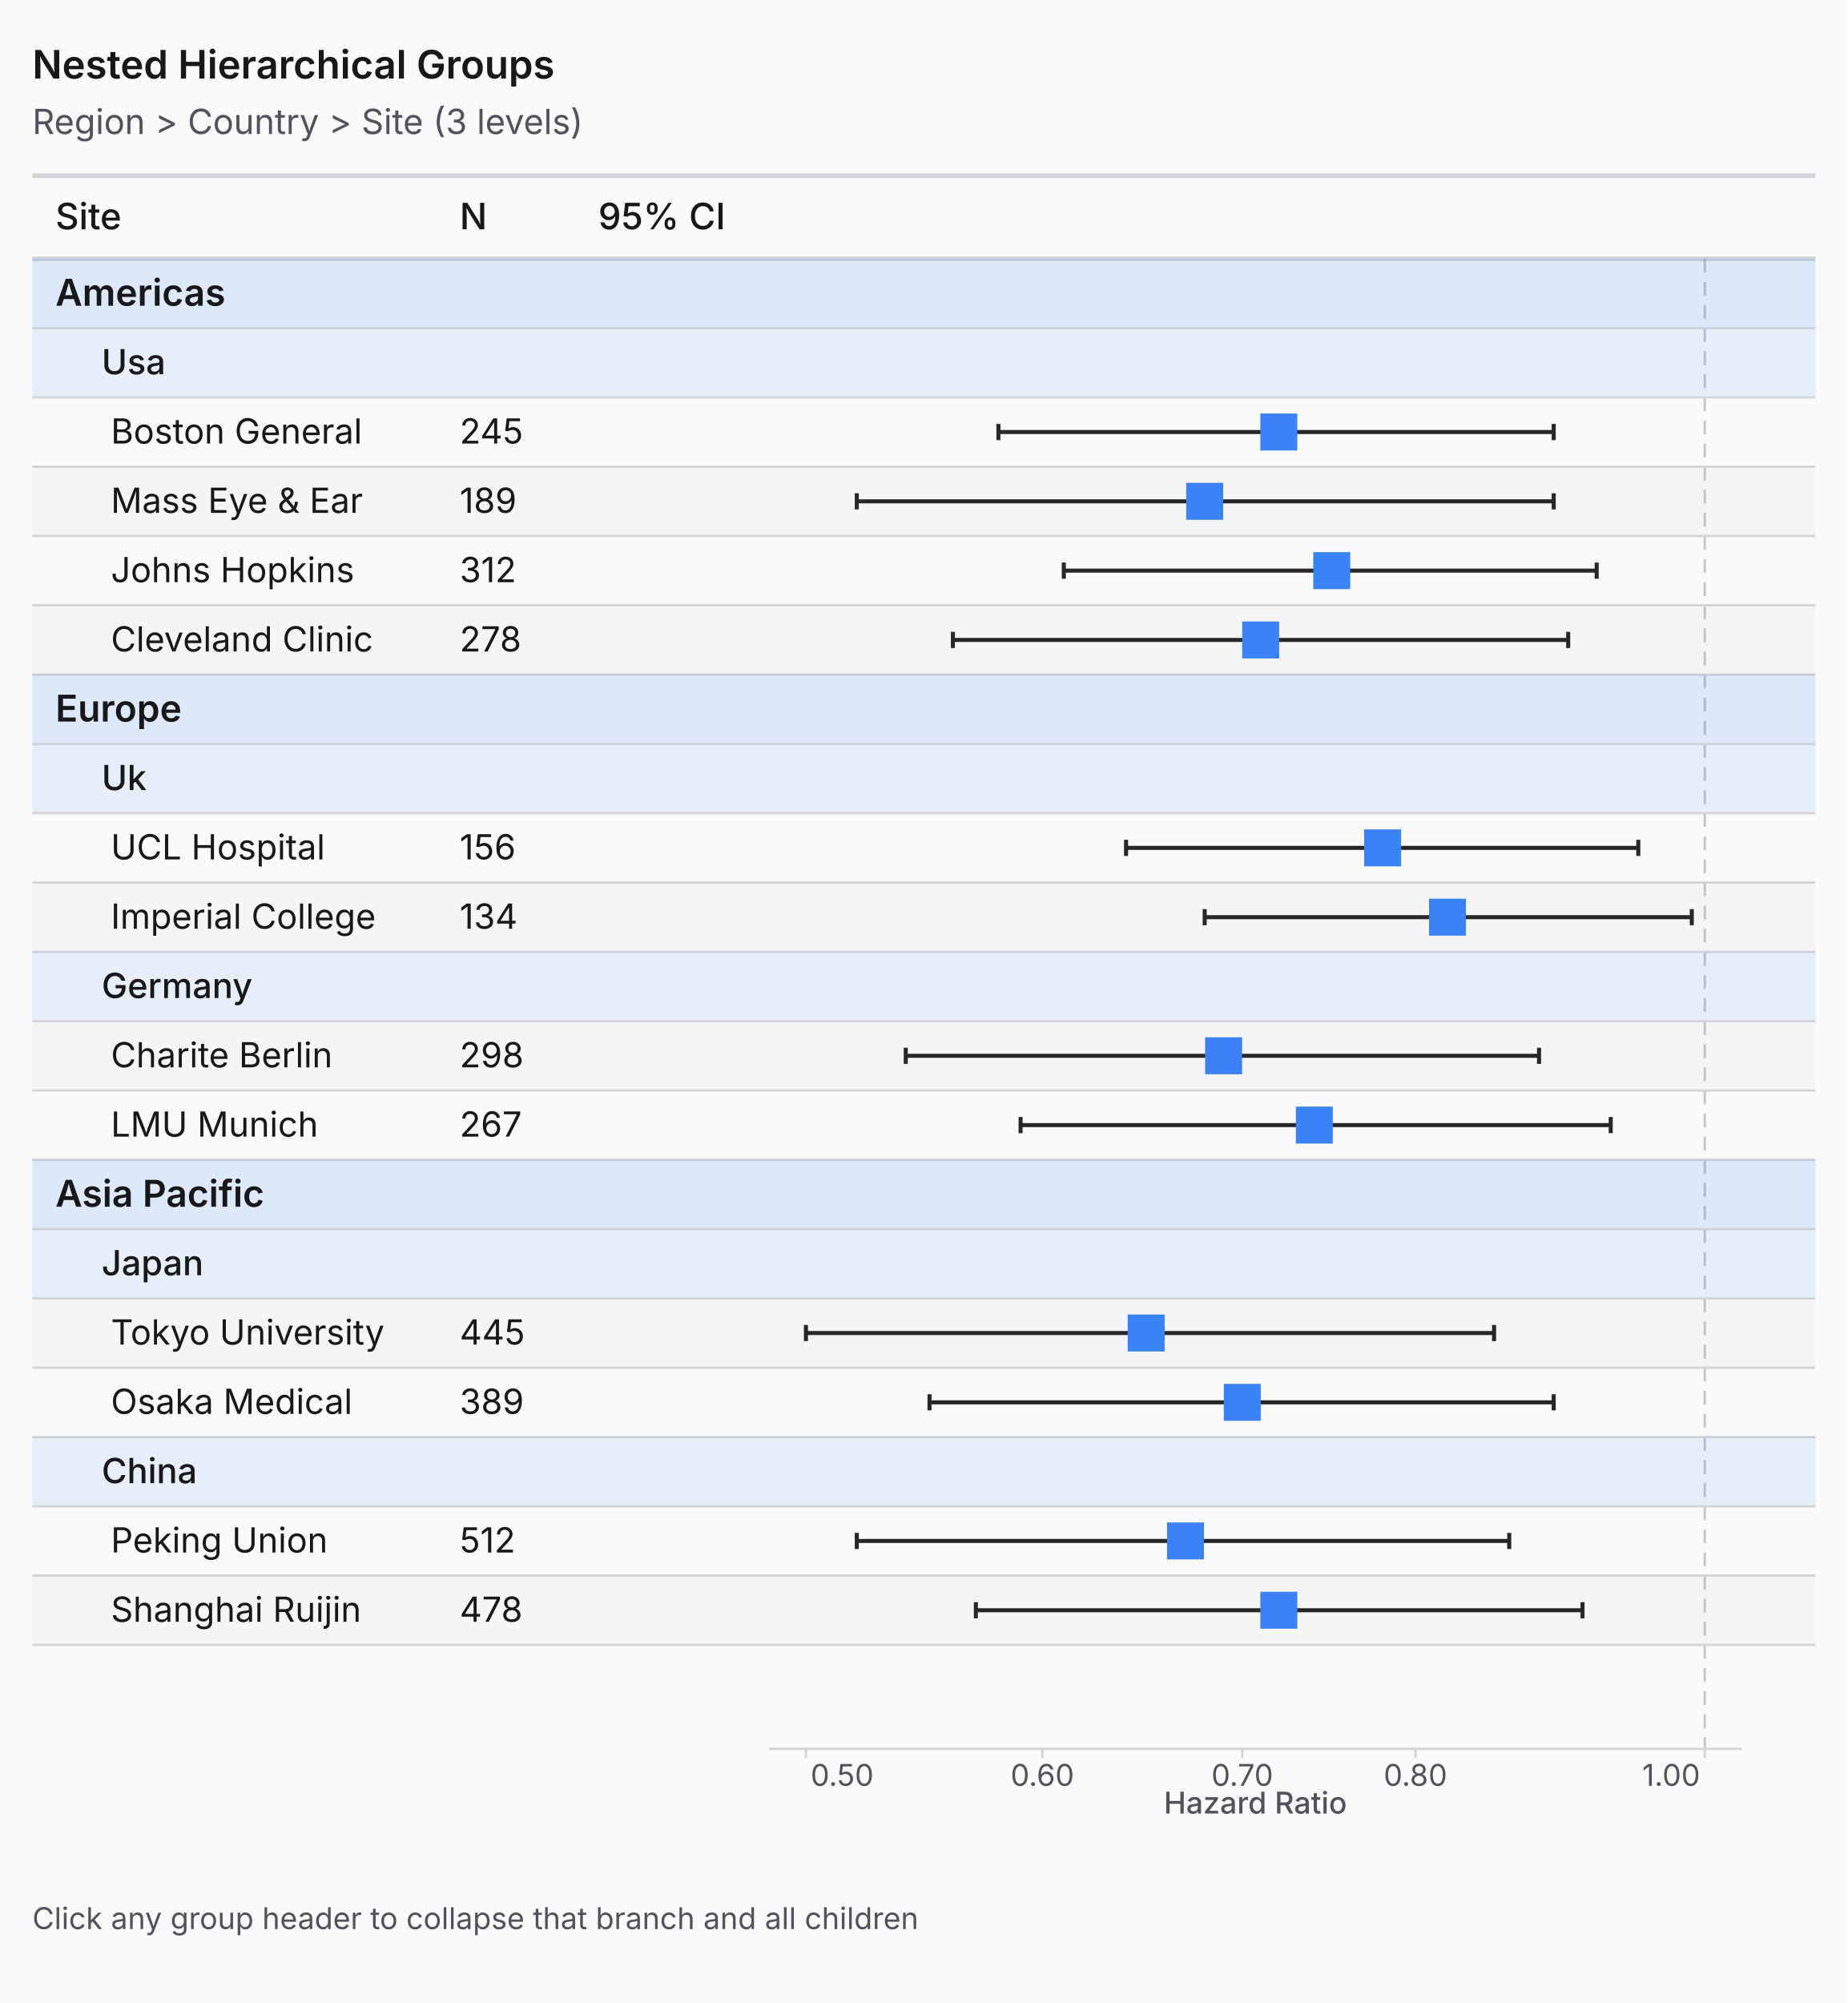
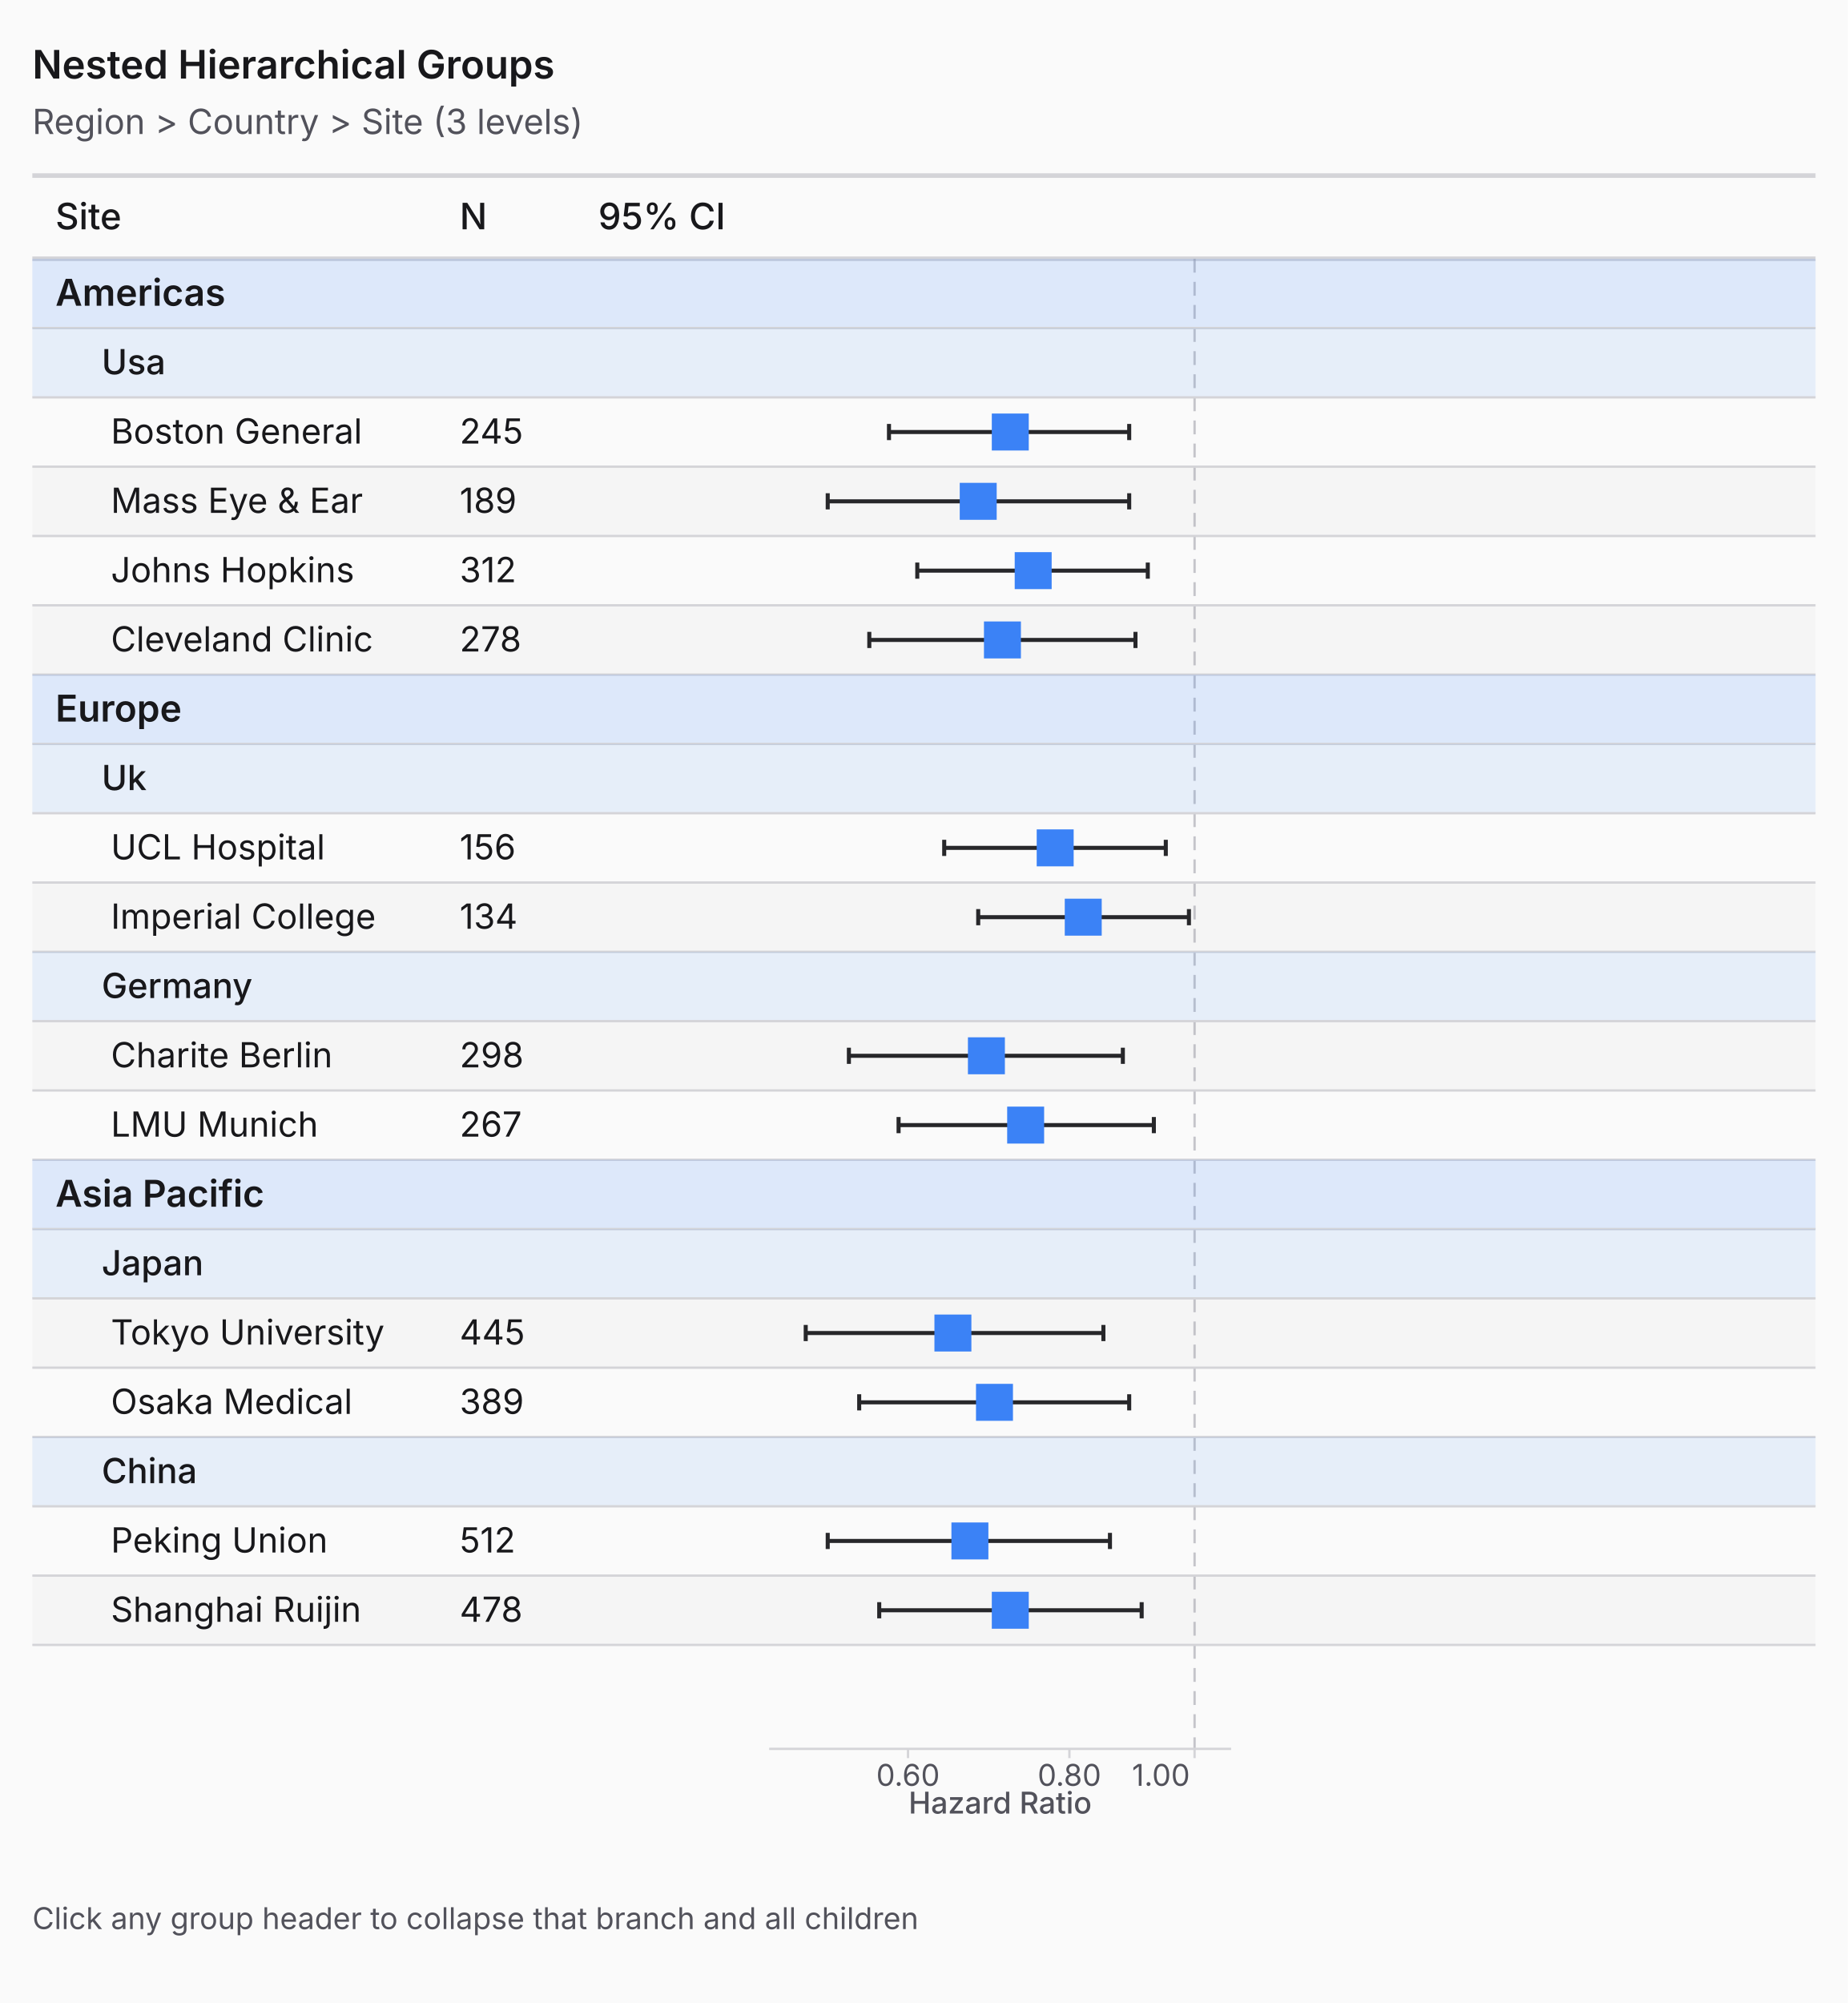
<svg xmlns="http://www.w3.org/2000/svg" width="800" height="867" viewBox="0 0 800 867">
  <rect width="100%" height="100%" fill="#fafafa" />
  <text x="14" y="34" font-family="Inter, system-ui, -apple-system, sans-serif" font-size="17px" font-weight="600" fill="#18181b">Nested Hierarchical Groups</text>
  <text x="14" y="58" font-family="Inter, system-ui, -apple-system, sans-serif" font-size="15px" fill="#52525b">Region &gt; Country &gt; Site (3 levels)</text>
  <line x1="14" x2="786" y1="76" y2="76" stroke="#d4d4d8" stroke-width="2" />
  <text x="24" y="99.25" font-family="Inter, system-ui, -apple-system, sans-serif" font-size="15.75px" font-weight="500" fill="#18181b">Site</text>
  <text x="199" y="99.25" font-family="Inter, system-ui, -apple-system, sans-serif" font-size="15.75px" font-weight="500" text-anchor="start" fill="#18181b">N</text>
  <text x="259" y="99.25" font-family="Inter, system-ui, -apple-system, sans-serif" font-size="15.75px" font-weight="500" text-anchor="start" fill="#18181b">95% CI</text>
  <text x="343" y="99.25" font-family="Inter, system-ui, -apple-system, sans-serif" font-size="15.75px" font-weight="500" text-anchor="start" fill="#18181b" />
  <line x1="14" x2="786" y1="112" y2="112" stroke="#d4d4d8" stroke-width="2" />
  <rect x="14" y="202" width="772" height="30" fill="#f5f5f5" />
  <rect x="14" y="262" width="772" height="30" fill="#f5f5f5" />
  <rect x="14" y="382" width="772" height="30" fill="#f5f5f5" />
  <rect x="14" y="442" width="772" height="30" fill="#f5f5f5" />
  <rect x="14" y="562" width="772" height="30" fill="#f5f5f5" />
  <rect x="14" y="682" width="772" height="30" fill="#f5f5f5" />
-   <line x1="738.079" x2="738.079" y1="112" y2="757" stroke="#a1a1aa" stroke-width="1" stroke-opacity="0.6" stroke-dasharray="6,4" />
+   <line x1="517.174" x2="517.174" y1="112" y2="757" stroke="#a1a1aa" stroke-width="1" stroke-opacity="0.6" stroke-dasharray="6,4" />
  <g class="interval effect-0">
-     <line x1="432.249" x2="672.653" y1="187" y2="187" stroke="#27272a" stroke-width="1.75" />
-     <line x1="432.249" x2="432.249" y1="183.5" y2="190.5" stroke="#27272a" stroke-width="1.75" />
-     <line x1="672.653" x2="672.653" y1="183.5" y2="190.5" stroke="#27272a" stroke-width="1.75" />
-     <rect x="545.645" y="179" width="16" height="16" fill="#3b82f6" />
+     <line x1="384.874" x2="488.871" y1="187" y2="187" stroke="#27272a" stroke-width="1.75" />
+     <line x1="384.874" x2="384.874" y1="183.5" y2="190.5" stroke="#27272a" stroke-width="1.75" />
+     <line x1="488.871" x2="488.871" y1="183.5" y2="190.5" stroke="#27272a" stroke-width="1.75" />
+     <rect x="429.389" y="179" width="16" height="16" fill="#3b82f6" />
  </g>
  <g class="interval effect-0">
-     <line x1="370.941" x2="672.653" y1="217" y2="217" stroke="#27272a" stroke-width="1.75" />
-     <line x1="370.941" x2="370.941" y1="213.5" y2="220.5" stroke="#27272a" stroke-width="1.75" />
-     <line x1="672.653" x2="672.653" y1="213.5" y2="220.5" stroke="#27272a" stroke-width="1.75" />
-     <rect x="513.554" y="209" width="16" height="16" fill="#3b82f6" />
+     <line x1="358.352" x2="488.871" y1="217" y2="217" stroke="#27272a" stroke-width="1.75" />
+     <line x1="358.352" x2="358.352" y1="213.5" y2="220.5" stroke="#27272a" stroke-width="1.75" />
+     <line x1="488.871" x2="488.871" y1="213.5" y2="220.5" stroke="#27272a" stroke-width="1.75" />
+     <rect x="415.506" y="209" width="16" height="16" fill="#3b82f6" />
  </g>
  <g class="interval effect-0">
-     <line x1="460.563" x2="691.266" y1="247" y2="247" stroke="#27272a" stroke-width="1.75" />
-     <line x1="460.563" x2="460.563" y1="243.5" y2="250.5" stroke="#27272a" stroke-width="1.75" />
-     <line x1="691.266" x2="691.266" y1="243.5" y2="250.5" stroke="#27272a" stroke-width="1.75" />
-     <rect x="568.564" y="239" width="16" height="16" fill="#3b82f6" />
+     <line x1="397.122" x2="496.923" y1="247" y2="247" stroke="#27272a" stroke-width="1.75" />
+     <line x1="397.122" x2="397.122" y1="243.5" y2="250.5" stroke="#27272a" stroke-width="1.75" />
+     <line x1="496.923" x2="496.923" y1="243.5" y2="250.5" stroke="#27272a" stroke-width="1.75" />
+     <rect x="439.303" y="239" width="16" height="16" fill="#3b82f6" />
  </g>
  <g class="interval effect-0">
-     <line x1="412.548" x2="678.926" y1="277" y2="277" stroke="#27272a" stroke-width="1.75" />
-     <line x1="412.548" x2="412.548" y1="273.5" y2="280.5" stroke="#27272a" stroke-width="1.75" />
-     <line x1="678.926" x2="678.926" y1="273.5" y2="280.5" stroke="#27272a" stroke-width="1.75" />
-     <rect x="537.793" y="269" width="16" height="16" fill="#3b82f6" />
+     <line x1="376.351" x2="491.585" y1="277" y2="277" stroke="#27272a" stroke-width="1.75" />
+     <line x1="376.351" x2="376.351" y1="273.5" y2="280.5" stroke="#27272a" stroke-width="1.75" />
+     <line x1="491.585" x2="491.585" y1="273.5" y2="280.5" stroke="#27272a" stroke-width="1.75" />
+     <rect x="425.992" y="269" width="16" height="16" fill="#3b82f6" />
  </g>
  <g class="interval effect-0">
-     <line x1="487.517" x2="709.281" y1="367" y2="367" stroke="#27272a" stroke-width="1.75" />
-     <line x1="487.517" x2="487.517" y1="363.5" y2="370.5" stroke="#27272a" stroke-width="1.75" />
-     <line x1="709.281" x2="709.281" y1="363.5" y2="370.5" stroke="#27272a" stroke-width="1.75" />
-     <rect x="590.584" y="359" width="16" height="16" fill="#3b82f6" />
+     <line x1="408.782" x2="504.716" y1="367" y2="367" stroke="#27272a" stroke-width="1.75" />
+     <line x1="408.782" x2="408.782" y1="363.5" y2="370.5" stroke="#27272a" stroke-width="1.75" />
+     <line x1="504.716" x2="504.716" y1="363.5" y2="370.5" stroke="#27272a" stroke-width="1.75" />
+     <rect x="448.829" y="359" width="16" height="16" fill="#3b82f6" />
  </g>
  <g class="interval effect-0">
-     <line x1="521.554" x2="732.436" y1="397" y2="397" stroke="#27272a" stroke-width="1.75" />
-     <line x1="521.554" x2="521.554" y1="393.5" y2="400.5" stroke="#27272a" stroke-width="1.75" />
-     <line x1="732.436" x2="732.436" y1="393.5" y2="400.5" stroke="#27272a" stroke-width="1.75" />
-     <rect x="618.661" y="389" width="16" height="16" fill="#3b82f6" />
+     <line x1="423.506" x2="514.733" y1="397" y2="397" stroke="#27272a" stroke-width="1.75" />
+     <line x1="423.506" x2="423.506" y1="393.5" y2="400.5" stroke="#27272a" stroke-width="1.75" />
+     <line x1="514.733" x2="514.733" y1="393.5" y2="400.5" stroke="#27272a" stroke-width="1.75" />
+     <rect x="460.975" y="389" width="16" height="16" fill="#3b82f6" />
  </g>
  <g class="interval effect-0">
-     <line x1="392.13" x2="666.309" y1="457" y2="457" stroke="#27272a" stroke-width="1.75" />
-     <line x1="392.13" x2="392.13" y1="453.5" y2="460.5" stroke="#27272a" stroke-width="1.75" />
-     <line x1="666.309" x2="666.309" y1="453.5" y2="460.5" stroke="#27272a" stroke-width="1.75" />
-     <rect x="521.75" y="449" width="16" height="16" fill="#3b82f6" />
+     <line x1="367.518" x2="486.126" y1="457" y2="457" stroke="#27272a" stroke-width="1.75" />
+     <line x1="367.518" x2="367.518" y1="453.5" y2="460.5" stroke="#27272a" stroke-width="1.75" />
+     <line x1="486.126" x2="486.126" y1="453.5" y2="460.5" stroke="#27272a" stroke-width="1.75" />
+     <rect x="419.052" y="449" width="16" height="16" fill="#3b82f6" />
  </g>
  <g class="interval effect-0">
-     <line x1="441.847" x2="697.335" y1="487" y2="487" stroke="#27272a" stroke-width="1.75" />
-     <line x1="441.847" x2="441.847" y1="483.5" y2="490.5" stroke="#27272a" stroke-width="1.75" />
-     <line x1="697.335" x2="697.335" y1="483.5" y2="490.5" stroke="#27272a" stroke-width="1.75" />
-     <rect x="561.028" y="479" width="16" height="16" fill="#3b82f6" />
+     <line x1="389.025" x2="499.548" y1="487" y2="487" stroke="#27272a" stroke-width="1.75" />
+     <line x1="389.025" x2="389.025" y1="483.5" y2="490.5" stroke="#27272a" stroke-width="1.75" />
+     <line x1="499.548" x2="499.548" y1="483.5" y2="490.5" stroke="#27272a" stroke-width="1.75" />
+     <rect x="436.043" y="479" width="16" height="16" fill="#3b82f6" />
  </g>
  <g class="interval effect-0">
-     <line x1="348.921" x2="646.835" y1="577" y2="577" stroke="#27272a" stroke-width="1.75" />
-     <line x1="348.921" x2="348.921" y1="573.5" y2="580.5" stroke="#27272a" stroke-width="1.75" />
-     <line x1="646.835" x2="646.835" y1="573.5" y2="580.5" stroke="#27272a" stroke-width="1.75" />
-     <rect x="488.222" y="569" width="16" height="16" fill="#3b82f6" />
+     <line x1="348.826" x2="477.702" y1="577" y2="577" stroke="#27272a" stroke-width="1.75" />
+     <line x1="348.826" x2="348.826" y1="573.5" y2="580.5" stroke="#27272a" stroke-width="1.75" />
+     <line x1="477.702" x2="477.702" y1="573.5" y2="580.5" stroke="#27272a" stroke-width="1.75" />
+     <rect x="404.548" y="569" width="16" height="16" fill="#3b82f6" />
  </g>
  <g class="interval effect-0">
-     <line x1="402.432" x2="672.653" y1="607" y2="607" stroke="#27272a" stroke-width="1.75" />
-     <line x1="402.432" x2="402.432" y1="603.5" y2="610.5" stroke="#27272a" stroke-width="1.75" />
-     <line x1="672.653" x2="672.653" y1="603.5" y2="610.5" stroke="#27272a" stroke-width="1.75" />
-     <rect x="529.829" y="599" width="16" height="16" fill="#3b82f6" />
+     <line x1="371.975" x2="488.871" y1="607" y2="607" stroke="#27272a" stroke-width="1.75" />
+     <line x1="371.975" x2="371.975" y1="603.5" y2="610.5" stroke="#27272a" stroke-width="1.75" />
+     <line x1="488.871" x2="488.871" y1="603.5" y2="610.5" stroke="#27272a" stroke-width="1.75" />
+     <rect x="422.547" y="599" width="16" height="16" fill="#3b82f6" />
  </g>
  <g class="interval effect-0">
-     <line x1="370.941" x2="653.402" y1="667" y2="667" stroke="#27272a" stroke-width="1.75" />
-     <line x1="370.941" x2="370.941" y1="663.5" y2="670.5" stroke="#27272a" stroke-width="1.75" />
-     <line x1="653.402" x2="653.402" y1="663.5" y2="670.5" stroke="#27272a" stroke-width="1.75" />
-     <rect x="505.236" y="659" width="16" height="16" fill="#3b82f6" />
+     <line x1="358.352" x2="480.543" y1="667" y2="667" stroke="#27272a" stroke-width="1.75" />
+     <line x1="358.352" x2="358.352" y1="663.5" y2="670.5" stroke="#27272a" stroke-width="1.75" />
+     <line x1="480.543" x2="480.543" y1="663.5" y2="670.5" stroke="#27272a" stroke-width="1.75" />
+     <rect x="411.908" y="659" width="16" height="16" fill="#3b82f6" />
  </g>
  <g class="interval effect-0">
-     <line x1="422.485" x2="685.13" y1="697" y2="697" stroke="#27272a" stroke-width="1.75" />
-     <line x1="422.485" x2="422.485" y1="693.5" y2="700.5" stroke="#27272a" stroke-width="1.75" />
-     <line x1="685.13" x2="685.13" y1="693.5" y2="700.5" stroke="#27272a" stroke-width="1.75" />
-     <rect x="545.645" y="689" width="16" height="16" fill="#3b82f6" />
+     <line x1="380.65" x2="494.268" y1="697" y2="697" stroke="#27272a" stroke-width="1.75" />
+     <line x1="380.65" x2="380.65" y1="693.5" y2="700.5" stroke="#27272a" stroke-width="1.75" />
+     <line x1="494.268" x2="494.268" y1="693.5" y2="700.5" stroke="#27272a" stroke-width="1.75" />
+     <rect x="429.389" y="689" width="16" height="16" fill="#3b82f6" />
  </g>
  <g transform="translate(0, 757)">
-     <line x1="333" x2="754" y1="0" y2="0" stroke="#d4d4d8" stroke-width="1" />
-     <line x1="348.921" x2="348.921" y1="0" y2="4" stroke="#d4d4d8" stroke-width="1" />
-     <text x="350.921" y="16" text-anchor="start" font-family="Inter, system-ui, -apple-system, sans-serif" font-size="13px" fill="#52525b">0.50</text>
-     <line x1="451.283" x2="451.283" y1="0" y2="4" stroke="#d4d4d8" stroke-width="1" />
-     <text x="451.283" y="16" text-anchor="middle" font-family="Inter, system-ui, -apple-system, sans-serif" font-size="13px" fill="#52525b">0.60</text>
-     <line x1="537.829" x2="537.829" y1="0" y2="4" stroke="#d4d4d8" stroke-width="1" />
-     <text x="537.829" y="16" text-anchor="middle" font-family="Inter, system-ui, -apple-system, sans-serif" font-size="13px" fill="#52525b">0.70</text>
-     <line x1="612.798" x2="612.798" y1="0" y2="4" stroke="#d4d4d8" stroke-width="1" />
-     <text x="612.798" y="16" text-anchor="middle" font-family="Inter, system-ui, -apple-system, sans-serif" font-size="13px" fill="#52525b">0.80</text>
-     <line x1="738.079" x2="738.079" y1="0" y2="4" stroke="#d4d4d8" stroke-width="1" />
-     <text x="736.079" y="16" text-anchor="end" font-family="Inter, system-ui, -apple-system, sans-serif" font-size="13px" fill="#52525b">1.00</text>
-     <text x="543.5" y="28" text-anchor="middle" font-family="Inter, system-ui, -apple-system, sans-serif" font-size="13px" font-weight="500" fill="#52525b">Hazard Ratio</text>
+     <line x1="333" x2="533" y1="0" y2="0" stroke="#d4d4d8" stroke-width="1" />
+     <line x1="393.107" x2="393.107" y1="0" y2="4" stroke="#d4d4d8" stroke-width="1" />
+     <text x="393.107" y="16" text-anchor="middle" font-family="Inter, system-ui, -apple-system, sans-serif" font-size="13px" fill="#52525b">0.60</text>
+     <line x1="462.978" x2="462.978" y1="0" y2="4" stroke="#d4d4d8" stroke-width="1" />
+     <text x="462.978" y="16" text-anchor="middle" font-family="Inter, system-ui, -apple-system, sans-serif" font-size="13px" fill="#52525b">0.80</text>
+     <line x1="517.174" x2="517.174" y1="0" y2="4" stroke="#d4d4d8" stroke-width="1" />
+     <text x="515.174" y="16" text-anchor="end" font-family="Inter, system-ui, -apple-system, sans-serif" font-size="13px" fill="#52525b">1.00</text>
+     <text x="433" y="28" text-anchor="middle" font-family="Inter, system-ui, -apple-system, sans-serif" font-size="13px" font-weight="500" fill="#52525b">Hazard Ratio</text>
  </g>
  <rect x="14" y="112" width="772" height="30" fill="rgba(59, 130, 246, 0.15)" />
  <text x="24" y="132.333" font-family="Inter, system-ui, -apple-system, sans-serif" font-size="16px" font-weight="600" fill="#18181b">Americas</text>
  <line x1="14" x2="786" y1="142" y2="142" stroke="#d4d4d8" stroke-width="1" />
  <rect x="14" y="142" width="772" height="30" fill="rgba(59, 130, 246, 0.1)" />
  <text x="44" y="162" font-family="Inter, system-ui, -apple-system, sans-serif" font-size="15px" font-weight="500" fill="#18181b">Usa</text>
  <line x1="14" x2="786" y1="172" y2="172" stroke="#d4d4d8" stroke-width="1" />
  <text x="48" y="192" font-family="Inter, system-ui, -apple-system, sans-serif" font-size="15px" font-weight="400" font-style="normal" fill="#18181b">Boston General</text>
  <text x="199" y="192" font-family="Inter, system-ui, -apple-system, sans-serif" font-size="15px" font-weight="400" font-style="normal" text-anchor="start" fill="#18181b">245</text>
  <text x="259" y="192" font-family="Inter, system-ui, -apple-system, sans-serif" font-size="15px" font-weight="400" font-style="normal" text-anchor="start" fill="#18181b" />
  <line x1="14" x2="786" y1="202" y2="202" stroke="#d4d4d8" stroke-width="1" />
  <text x="48" y="222" font-family="Inter, system-ui, -apple-system, sans-serif" font-size="15px" font-weight="400" font-style="normal" fill="#18181b">Mass Eye &amp; Ear</text>
  <text x="199" y="222" font-family="Inter, system-ui, -apple-system, sans-serif" font-size="15px" font-weight="400" font-style="normal" text-anchor="start" fill="#18181b">189</text>
  <text x="259" y="222" font-family="Inter, system-ui, -apple-system, sans-serif" font-size="15px" font-weight="400" font-style="normal" text-anchor="start" fill="#18181b" />
  <line x1="14" x2="786" y1="232" y2="232" stroke="#d4d4d8" stroke-width="1" />
  <text x="48" y="252" font-family="Inter, system-ui, -apple-system, sans-serif" font-size="15px" font-weight="400" font-style="normal" fill="#18181b">Johns Hopkins</text>
  <text x="199" y="252" font-family="Inter, system-ui, -apple-system, sans-serif" font-size="15px" font-weight="400" font-style="normal" text-anchor="start" fill="#18181b">312</text>
  <text x="259" y="252" font-family="Inter, system-ui, -apple-system, sans-serif" font-size="15px" font-weight="400" font-style="normal" text-anchor="start" fill="#18181b" />
  <line x1="14" x2="786" y1="262" y2="262" stroke="#d4d4d8" stroke-width="1" />
  <text x="48" y="282" font-family="Inter, system-ui, -apple-system, sans-serif" font-size="15px" font-weight="400" font-style="normal" fill="#18181b">Cleveland Clinic</text>
  <text x="199" y="282" font-family="Inter, system-ui, -apple-system, sans-serif" font-size="15px" font-weight="400" font-style="normal" text-anchor="start" fill="#18181b">278</text>
  <text x="259" y="282" font-family="Inter, system-ui, -apple-system, sans-serif" font-size="15px" font-weight="400" font-style="normal" text-anchor="start" fill="#18181b" />
  <line x1="14" x2="786" y1="292" y2="292" stroke="#d4d4d8" stroke-width="1" />
  <rect x="14" y="292" width="772" height="30" fill="rgba(59, 130, 246, 0.15)" />
  <text x="24" y="312.333" font-family="Inter, system-ui, -apple-system, sans-serif" font-size="16px" font-weight="600" fill="#18181b">Europe</text>
  <line x1="14" x2="786" y1="322" y2="322" stroke="#d4d4d8" stroke-width="1" />
  <rect x="14" y="322" width="772" height="30" fill="rgba(59, 130, 246, 0.1)" />
  <text x="44" y="342" font-family="Inter, system-ui, -apple-system, sans-serif" font-size="15px" font-weight="500" fill="#18181b">Uk</text>
  <line x1="14" x2="786" y1="352" y2="352" stroke="#d4d4d8" stroke-width="1" />
  <text x="48" y="372" font-family="Inter, system-ui, -apple-system, sans-serif" font-size="15px" font-weight="400" font-style="normal" fill="#18181b">UCL Hospital</text>
  <text x="199" y="372" font-family="Inter, system-ui, -apple-system, sans-serif" font-size="15px" font-weight="400" font-style="normal" text-anchor="start" fill="#18181b">156</text>
  <text x="259" y="372" font-family="Inter, system-ui, -apple-system, sans-serif" font-size="15px" font-weight="400" font-style="normal" text-anchor="start" fill="#18181b" />
  <line x1="14" x2="786" y1="382" y2="382" stroke="#d4d4d8" stroke-width="1" />
  <text x="48" y="402" font-family="Inter, system-ui, -apple-system, sans-serif" font-size="15px" font-weight="400" font-style="normal" fill="#18181b">Imperial College</text>
  <text x="199" y="402" font-family="Inter, system-ui, -apple-system, sans-serif" font-size="15px" font-weight="400" font-style="normal" text-anchor="start" fill="#18181b">134</text>
  <text x="259" y="402" font-family="Inter, system-ui, -apple-system, sans-serif" font-size="15px" font-weight="400" font-style="normal" text-anchor="start" fill="#18181b" />
  <line x1="14" x2="786" y1="412" y2="412" stroke="#d4d4d8" stroke-width="1" />
  <rect x="14" y="412" width="772" height="30" fill="rgba(59, 130, 246, 0.1)" />
  <text x="44" y="432" font-family="Inter, system-ui, -apple-system, sans-serif" font-size="15px" font-weight="500" fill="#18181b">Germany</text>
  <line x1="14" x2="786" y1="442" y2="442" stroke="#d4d4d8" stroke-width="1" />
  <text x="48" y="462" font-family="Inter, system-ui, -apple-system, sans-serif" font-size="15px" font-weight="400" font-style="normal" fill="#18181b">Charite Berlin</text>
  <text x="199" y="462" font-family="Inter, system-ui, -apple-system, sans-serif" font-size="15px" font-weight="400" font-style="normal" text-anchor="start" fill="#18181b">298</text>
  <text x="259" y="462" font-family="Inter, system-ui, -apple-system, sans-serif" font-size="15px" font-weight="400" font-style="normal" text-anchor="start" fill="#18181b" />
  <line x1="14" x2="786" y1="472" y2="472" stroke="#d4d4d8" stroke-width="1" />
  <text x="48" y="492" font-family="Inter, system-ui, -apple-system, sans-serif" font-size="15px" font-weight="400" font-style="normal" fill="#18181b">LMU Munich</text>
  <text x="199" y="492" font-family="Inter, system-ui, -apple-system, sans-serif" font-size="15px" font-weight="400" font-style="normal" text-anchor="start" fill="#18181b">267</text>
  <text x="259" y="492" font-family="Inter, system-ui, -apple-system, sans-serif" font-size="15px" font-weight="400" font-style="normal" text-anchor="start" fill="#18181b" />
  <line x1="14" x2="786" y1="502" y2="502" stroke="#d4d4d8" stroke-width="1" />
  <rect x="14" y="502" width="772" height="30" fill="rgba(59, 130, 246, 0.15)" />
  <text x="24" y="522.333" font-family="Inter, system-ui, -apple-system, sans-serif" font-size="16px" font-weight="600" fill="#18181b">Asia Pacific</text>
  <line x1="14" x2="786" y1="532" y2="532" stroke="#d4d4d8" stroke-width="1" />
  <rect x="14" y="532" width="772" height="30" fill="rgba(59, 130, 246, 0.1)" />
  <text x="44" y="552" font-family="Inter, system-ui, -apple-system, sans-serif" font-size="15px" font-weight="500" fill="#18181b">Japan</text>
  <line x1="14" x2="786" y1="562" y2="562" stroke="#d4d4d8" stroke-width="1" />
  <text x="48" y="582" font-family="Inter, system-ui, -apple-system, sans-serif" font-size="15px" font-weight="400" font-style="normal" fill="#18181b">Tokyo University</text>
  <text x="199" y="582" font-family="Inter, system-ui, -apple-system, sans-serif" font-size="15px" font-weight="400" font-style="normal" text-anchor="start" fill="#18181b">445</text>
  <text x="259" y="582" font-family="Inter, system-ui, -apple-system, sans-serif" font-size="15px" font-weight="400" font-style="normal" text-anchor="start" fill="#18181b" />
  <line x1="14" x2="786" y1="592" y2="592" stroke="#d4d4d8" stroke-width="1" />
  <text x="48" y="612" font-family="Inter, system-ui, -apple-system, sans-serif" font-size="15px" font-weight="400" font-style="normal" fill="#18181b">Osaka Medical</text>
  <text x="199" y="612" font-family="Inter, system-ui, -apple-system, sans-serif" font-size="15px" font-weight="400" font-style="normal" text-anchor="start" fill="#18181b">389</text>
  <text x="259" y="612" font-family="Inter, system-ui, -apple-system, sans-serif" font-size="15px" font-weight="400" font-style="normal" text-anchor="start" fill="#18181b" />
  <line x1="14" x2="786" y1="622" y2="622" stroke="#d4d4d8" stroke-width="1" />
  <rect x="14" y="622" width="772" height="30" fill="rgba(59, 130, 246, 0.1)" />
  <text x="44" y="642" font-family="Inter, system-ui, -apple-system, sans-serif" font-size="15px" font-weight="500" fill="#18181b">China</text>
  <line x1="14" x2="786" y1="652" y2="652" stroke="#d4d4d8" stroke-width="1" />
  <text x="48" y="672" font-family="Inter, system-ui, -apple-system, sans-serif" font-size="15px" font-weight="400" font-style="normal" fill="#18181b">Peking Union</text>
  <text x="199" y="672" font-family="Inter, system-ui, -apple-system, sans-serif" font-size="15px" font-weight="400" font-style="normal" text-anchor="start" fill="#18181b">512</text>
  <text x="259" y="672" font-family="Inter, system-ui, -apple-system, sans-serif" font-size="15px" font-weight="400" font-style="normal" text-anchor="start" fill="#18181b" />
  <line x1="14" x2="786" y1="682" y2="682" stroke="#d4d4d8" stroke-width="1" />
  <text x="48" y="702" font-family="Inter, system-ui, -apple-system, sans-serif" font-size="15px" font-weight="400" font-style="normal" fill="#18181b">Shanghai Ruijin</text>
  <text x="199" y="702" font-family="Inter, system-ui, -apple-system, sans-serif" font-size="15px" font-weight="400" font-style="normal" text-anchor="start" fill="#18181b">478</text>
  <text x="259" y="702" font-family="Inter, system-ui, -apple-system, sans-serif" font-size="15px" font-weight="400" font-style="normal" text-anchor="start" fill="#18181b" />
  <line x1="14" x2="786" y1="712" y2="712" stroke="#d4d4d8" stroke-width="1" />
  <text x="14" y="835" font-family="Inter, system-ui, -apple-system, sans-serif" font-size="13px" fill="#52525b">Click any group header to collapse that branch and all children</text>
</svg>
